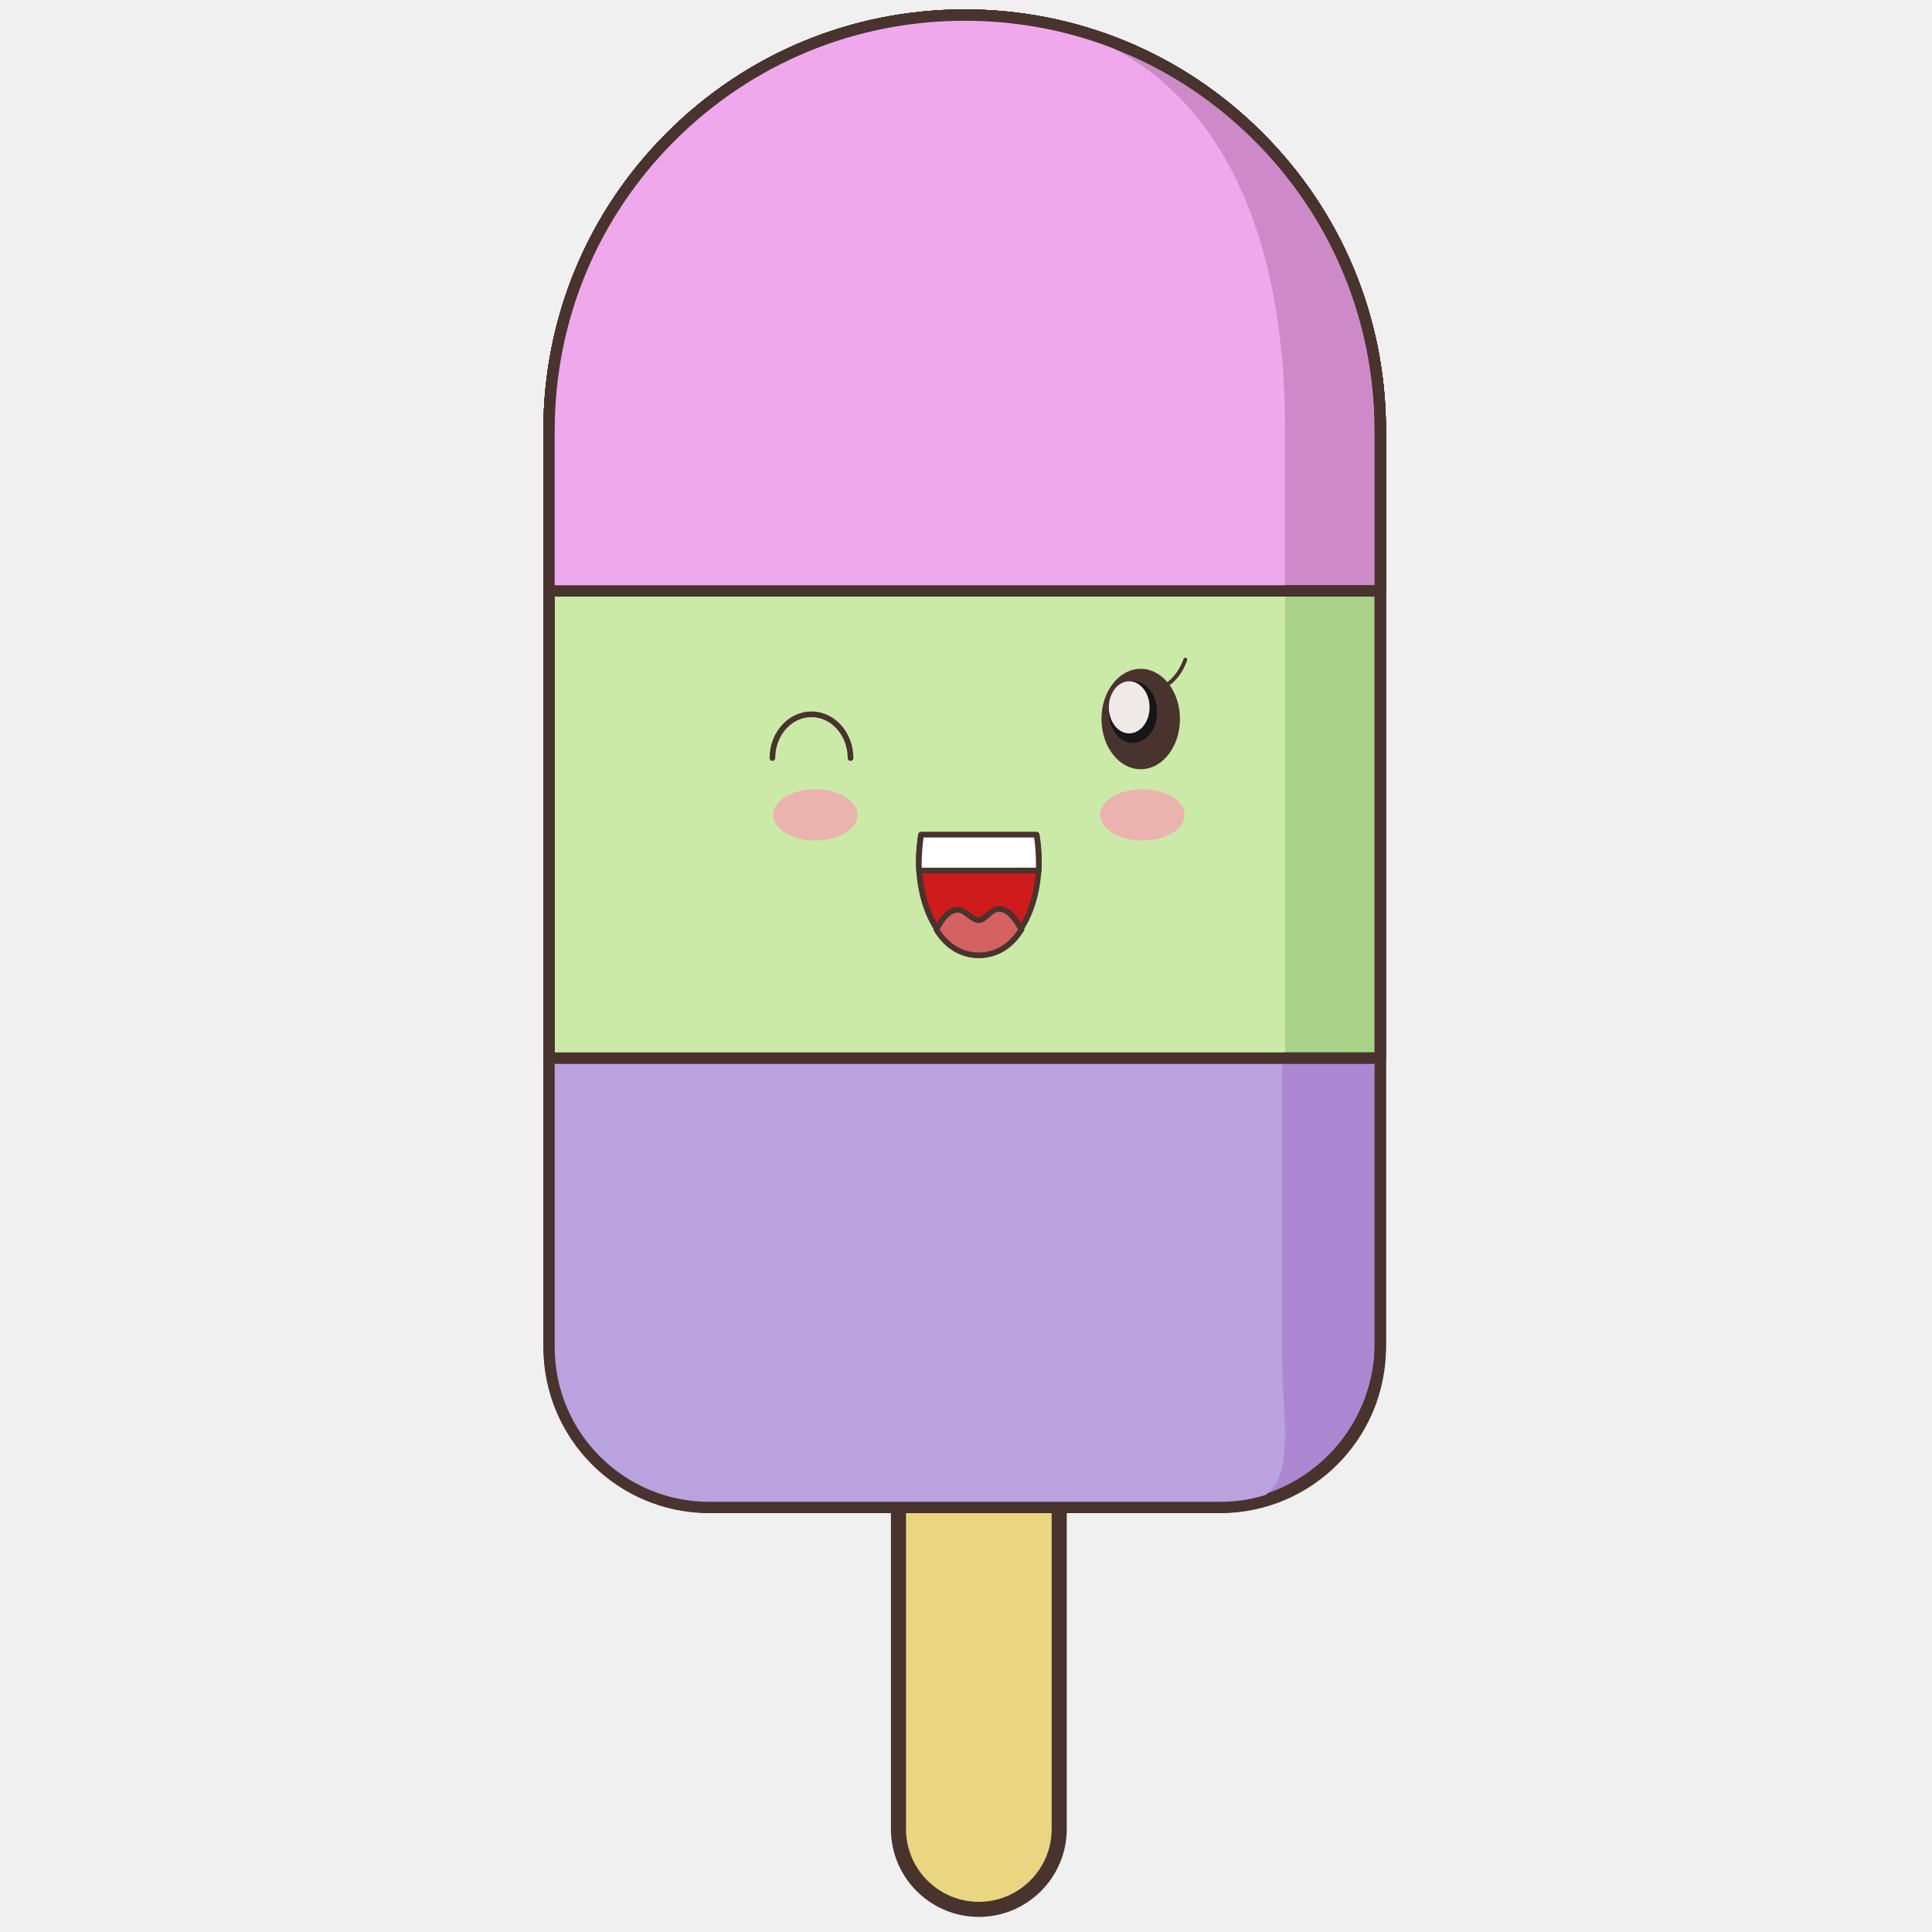
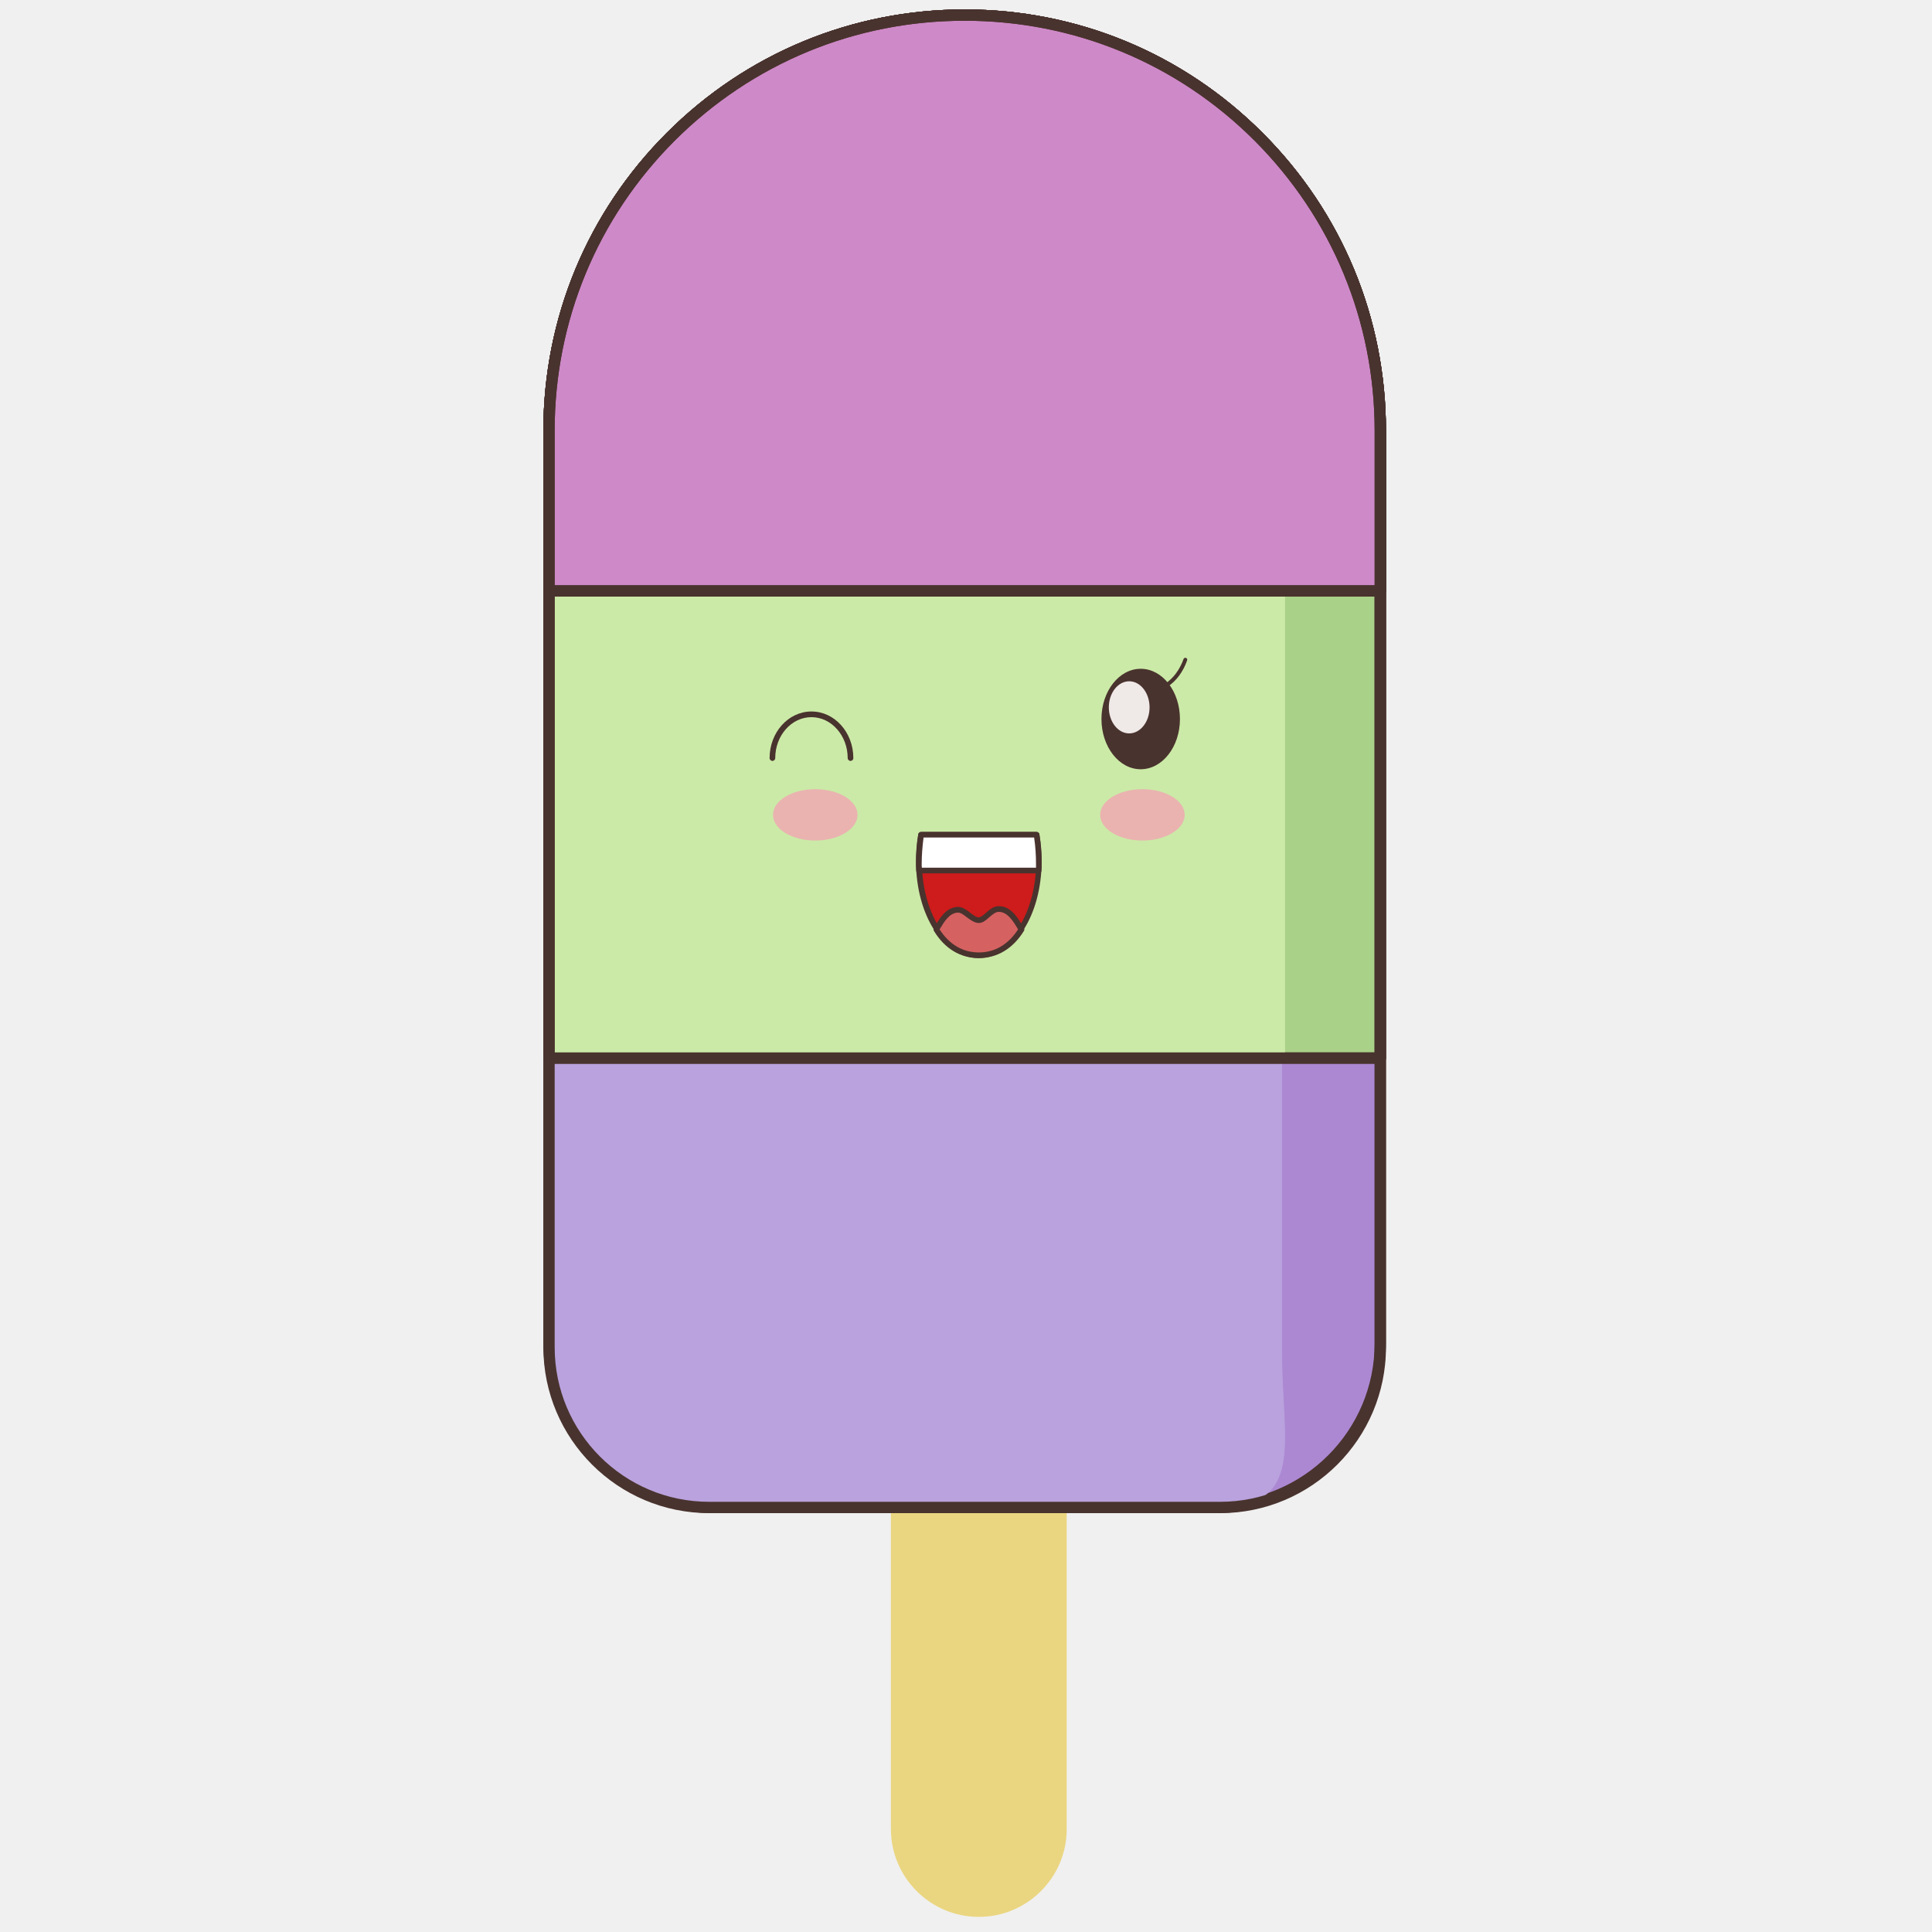
- <svg xmlns="http://www.w3.org/2000/svg" width="800px" height="800px" viewBox="0 0 1024 1024" class="icon" version="1.1">
-   <path d="M518.8 1012c-23.5 0-42.6-19.1-42.6-42.6V748.7c0-17.5 14.1-31.6 31.6-31.6h22c17.5 0 31.6 14.1 31.6 31.6v220.7c0 23.5-19.1 42.6-42.6 42.6z" fill="#EAD681" />
-   <path d="M518.8 1016c-25.7 0-46.6-20.9-46.6-46.6V748.7c0-19.6 16-35.6 35.6-35.6h22c19.6 0 35.6 16 35.6 35.6v220.7c0 25.7-20.9 46.6-46.6 46.6z m-11-294.9c-15.2 0-27.6 12.4-27.6 27.6v220.7c0 21.3 17.3 38.6 38.6 38.6s38.6-17.3 38.6-38.6V748.7c0-15.2-12.4-27.6-27.6-27.6h-22z" fill="#49332E" />
-   <path d="M644.5 799H378.1c-48.1 0-87.1-39-87.1-87.1V228.3C291 106.6 389.7 8 511.3 8 633 8 731.6 106.6 731.6 228.3v483.6c0 48.1-39 87.1-87.1 87.1z" fill="#AC88D3" />
-   <path d="M644.5 802H378.1c-49.7 0-90.1-40.4-90.1-90.1V228.3c0-59.6 23.2-115.7 65.4-157.9S451.7 5 511.3 5 627 28.2 669.2 70.4s65.4 98.2 65.4 157.9v483.6c0 49.7-40.4 90.1-90.1 90.1zM511.3 11c-58 0-112.6 22.6-153.7 63.6-41 41-63.6 95.6-63.6 153.7v483.6c0 46.4 37.7 84.1 84.1 84.1h266.4c46.4 0 84.1-37.7 84.1-84.1V228.3c0-58-22.6-112.6-63.6-153.7-41.1-41-95.6-63.6-153.7-63.6z" fill="#49332E" />
-   <path d="M644.3 799H378.4c-48.2 0-87.3-38.8-87.3-86.7V226.6C291 105.9 389.7 8 511.3 8 633 8 679.5 110.3 679.5 231v485.8c0 47.8 13 82.2-35.2 82.2z" fill="#B9A2DD" />
-   <path d="M731.6 560.8H291V228.3C291 106.6 389.7 8 511.4 8 633 8 731.6 106.6 731.6 228.3v332.5z" fill="#AAD188" />
-   <path d="M731.6 563.8H291c-1.7 0-3-1.3-3-3V228.3c0-59.7 23.2-115.7 65.4-157.9S451.7 5 511.4 5C571 5 627.1 28.2 669.2 70.4s65.4 98.2 65.4 157.9v332.5c0 1.6-1.3 3-3 3z m-437.6-6h434.6V228.3c0-58-22.6-112.6-63.6-153.6C624 33.6 569.4 11 511.4 11c-58.1 0-112.6 22.6-153.7 63.7-41 41.1-63.7 95.6-63.7 153.7v329.4z" fill="#49332E" />
-   <path d="M681.1 560.8H291v-336C291 105.1 388.9 8 509.5 8l85 14.4c45.1 33.9 86.6 44.7 86.6 117.6v420.8z" fill="#CBEAA7" />
-   <path d="M646.7 802H375.9c-48.5 0-87.9-39.4-87.9-87.9V228.3c0-59.6 23.2-115.7 65.4-157.9S451.7 5 511.3 5 627 28.2 669.2 70.4s65.4 98.2 65.4 157.9v485.8c0 48.5-39.4 87.9-87.9 87.9zM511.3 11c-58 0-112.6 22.6-153.7 63.6-41 41-63.6 95.6-63.6 153.7v485.8c0 45.2 36.7 81.9 81.9 81.9h270.8c45.2 0 81.9-36.7 81.9-81.9V228.3c0-58-22.6-112.6-63.6-153.7-41.1-41-95.6-63.6-153.7-63.6z" fill="#49332E" />
-   <path d="M731.6 563.8H291c-1.7 0-3-1.3-3-3V228.3c0-59.6 23.2-115.7 65.4-157.9S451.7 5 511.3 5 627 28.2 669.2 70.4s65.4 98.2 65.4 157.9v332.5c0 1.6-1.3 3-3 3z m-437.6-6h434.6V228.3c0-58-22.6-112.6-63.6-153.7-41-41-95.6-63.6-153.7-63.6-58 0-112.6 22.6-153.7 63.6-41 41-63.6 95.6-63.6 153.7v329.5z" fill="#49332E" />
-   <path d="M731.6 313.2H291v-84.9C291 106.6 389.7 8 511.3 8 633 8 731.6 106.6 731.6 228.3v84.9z" fill="#CE89C8" />
-   <path d="M731.6 316.2H291c-1.7 0-3-1.3-3-3v-84.9c0-59.6 23.2-115.7 65.4-157.9S451.7 5 511.3 5 627 28.2 669.2 70.4s65.4 98.2 65.4 157.9v84.9c0 1.7-1.3 3-3 3z m-437.6-6h434.6v-81.9c0-58-22.6-112.6-63.6-153.7-41-41-95.6-63.6-153.7-63.6-58 0-112.6 22.6-153.7 63.6-41 41-63.6 95.6-63.6 153.7v81.9z" fill="#49332E" />
-   <path d="M681.1 313.2H291v-86.7C291 105.9 389.7 8 511.3 8 633 8 681.1 105.9 681.1 226.6v86.6z" fill="#EFA8EB" />
-   <path d="M731.6 316.2H291c-1.7 0-3-1.3-3-3v-84.9c0-59.6 23.2-115.7 65.4-157.9S451.7 5 511.3 5 627 28.2 669.2 70.4s65.4 98.2 65.4 157.9v84.9c0 1.7-1.3 3-3 3z m-437.6-6h434.6v-81.9c0-58-22.6-112.6-63.6-153.7-41-41-95.6-63.6-153.7-63.6-58 0-112.6 22.6-153.7 63.6-41 41-63.6 95.6-63.6 153.7v81.9z" fill="#49332E" />
-   <path d="M583.8 381.1a20.8 26.6 0 1 0 41.6 0 20.8 26.6 0 1 0-41.6 0Z" fill="#49332E" />
-   <path d="M587.7 377.4a12.8 16.4 0 1 0 25.6 0 12.8 16.4 0 1 0-25.6 0Z" fill="#161616" />
-   <path d="M587.7 374.9a10.8 13.8 0 1 0 21.6 0 10.8 13.8 0 1 0-21.6 0Z" fill="#EFE9E8" />
-   <path d="M612.6 366.6c-0.4 0-0.8-0.3-1-0.7-0.1-0.5 0.2-1.1 0.7-1.2 1.8-0.5 3.5-1.3 5.2-2.3 4.4-2.8 7.8-7.5 9.8-13.1 0.2-0.5 0.7-0.8 1.3-0.6 0.5 0.2 0.8 0.7 0.6 1.3-2.1 6-5.8 11.1-10.6 14.1-1.8 1.2-3.7 2-5.7 2.6-0.2-0.1-0.2-0.1-0.3-0.1zM450.8 403.3c-0.8 0-1.5-0.7-1.5-1.5 0-11.9-8.6-21.7-19.2-21.7s-19.2 9.7-19.2 21.7c0 0.8-0.7 1.5-1.5 1.5s-1.5-0.7-1.5-1.5c0-13.6 9.9-24.7 22.2-24.7s22.2 11.1 22.2 24.7c0 0.9-0.7 1.5-1.5 1.5z" fill="#49332E" />
-   <path d="M409.7 431.9a22.4 13.6 0 1 0 44.8 0 22.4 13.6 0 1 0-44.8 0Z" fill="#EAB3B0" />
-   <path d="M583.1 431.9a22.4 13.6 0 1 0 44.8 0 22.4 13.6 0 1 0-44.8 0Z" fill="#EAB3B0" />
-   <path d="M488.2 442.5c-0.8 4.4-1.2 9-1.2 13.8 0 28.4 14.2 50 31.8 50 17.5 0 31.8-21.5 31.8-50 0-4.8-0.4-9.4-1.2-13.8h-61.2z" fill="#CE1B1B" />
-   <path d="M518.8 507.8c-18.7 0-33.3-22.6-33.3-51.5 0-4.7 0.4-9.5 1.2-14.1 0.1-0.7 0.7-1.2 1.5-1.2h61.2c0.7 0 1.4 0.5 1.5 1.2 0.8 4.6 1.2 9.3 1.2 14.1 0 28.9-14.6 51.5-33.3 51.5zM489.5 444c-0.6 4-0.9 8.2-0.9 12.3 0 27.2 13.3 48.5 30.3 48.5s30.3-21.3 30.3-48.5c0-4.1-0.3-8.3-0.9-12.3h-58.8z" fill="#49332E" />
-   <path d="M550.5 461.4c0-1.1 0.1-2.2 0.1-3.4 0-5.4-0.4-10.6-1.2-15.6h-61.2c-0.8 5-1.2 10.2-1.2 15.6 0 1.1 0 2.2 0.1 3.4h63.4z" fill="#FFFFFF" />
-   <path d="M550.5 462.9h-63.4c-0.8 0-1.5-0.6-1.5-1.5 0-1.1-0.1-2.3-0.1-3.4 0-5.3 0.4-10.6 1.2-15.8 0.1-0.7 0.7-1.3 1.5-1.3h61.2c0.7 0 1.4 0.5 1.5 1.3 0.8 5.2 1.2 10.5 1.2 15.8 0 1.1 0 2.3-0.1 3.4 0 0.9-0.7 1.5-1.5 1.5z m-61.9-3h60.5V458c0-4.7-0.3-9.4-1-14.1h-58.6c-0.6 4.6-1 9.3-1 14.1 0 0.7 0 1.3 0.1 1.9z" fill="#49332E" />
-   <path d="M518.8 487.7c-3.8 0-7.4-5.9-11.6-5.5-5.4 0.5-8.3 5.9-11 10.4 5.8 9.4 13.7 13.7 22.5 13.7s16.8-4.3 22.5-13.7c-2.9-4.8-6.3-10.8-11.9-10.8-4.3 0-7 5.9-10.5 5.9z" fill="#D66161" />
-   <path d="M518.8 507.8c-9.8 0-18.1-5-23.8-14.4-0.3-0.5-0.3-1.1 0-1.5l0.4-0.7c2.7-4.6 5.8-9.9 11.7-10.5 2.8-0.3 5.1 1.5 7.2 3.1 1.6 1.2 3.1 2.4 4.5 2.4 1.1 0 2.3-1.1 3.7-2.3 1.9-1.7 4-3.6 7-3.6 6.4 0 10.1 6.3 13 11.3l0.2 0.3c0.3 0.5 0.3 1.1 0 1.5-5.8 9.4-14.1 14.4-23.9 14.4zM498 492.6c5.2 8 12.3 12.2 20.8 12.2s15.6-4.2 20.8-12.2c-2.6-4.5-5.7-9.3-10.2-9.3-1.8 0-3.3 1.4-5 2.8-1.7 1.5-3.4 3.1-5.6 3.1-2.3 0-4.3-1.5-6.3-3-1.8-1.4-3.5-2.7-5.1-2.5-4.3 0.4-6.9 4.7-9.4 8.9z" fill="#49332E" />
+ <svg xmlns="http://www.w3.org/2000/svg" viewBox="0 0 800 800">
+   <defs>
+     <style>
+       .cls-1 {
+         fill: #ce89c8;
+       }
+ 
+       .cls-2 {
+         fill: #fff;
+       }
+ 
+       .cls-3 {
+         fill: #d66161;
+       }
+ 
+       .cls-4 {
+         fill: #efe9e8;
+       }
+ 
+       .cls-5 {
+         fill: #cbeaa7;
+       }
+ 
+       .cls-6 {
+         fill: #49332e;
+       }
+ 
+       .cls-7 {
+         fill: #ac88d3;
+       }
+ 
+       .cls-8 {
+         fill: #b9a2dd;
+       }
+ 
+       .cls-9 {
+         fill: #eab3b0;
+       }
+ 
+       .cls-10 {
+         fill: #ead681;
+       }
+ 
+       .cls-11 {
+         fill: #ce1b1b;
+       }
+ 
+       .cls-12 {
+         fill: #aad188;
+       }
+     </style>
+   </defs>
+   <g id="stick_9">
+     <path class="cls-10" d="M405.31,790.62c-18.36,0-33.28-14.92-33.28-33.28v-172.42c0-13.67,11.02-24.69,24.69-24.69h17.19c13.67,0,24.69,11.02,24.69,24.69v172.42c0,18.36-14.92,33.28-33.28,33.28Zm0,3.12c-20.08,0-36.41-16.33-36.41-36.41v-172.42c0-15.31,12.5-27.81,27.81-27.81h17.19c15.31,0,27.81,12.5,27.81,27.81v172.42c0,20.08-16.33,36.41-36.41,36.41Zm-8.59-230.39c-11.88,0-21.56,9.69-21.56,21.56v172.42c0,16.64,13.52,30.16,30.16,30.16s30.16-13.52,30.16-30.16v-172.42c0-11.88-9.69-21.56-21.56-21.56h-17.19Z" />
+   </g>
+   <g id="Layer_1" data-name="Layer 1">
+     <path class="cls-7" d="M503.52,624.22h-208.12c-37.58,0-68.05-30.47-68.05-68.05V178.36c0-95.08,77.11-172.11,172.11-172.11s172.11,77.03,172.11,172.11v377.81c0,37.58-30.47,68.05-68.05,68.05Z" />
+     <path class="cls-6" d="M503.52,626.56h-208.12c-38.83,0-70.39-31.56-70.39-70.39V178.36c0-46.56,18.13-90.39,51.09-123.36S352.89,3.91,399.45,3.91s90.39,18.13,123.36,51.09c32.97,32.97,51.09,76.72,51.09,123.36v377.81c0,38.83-31.56,70.39-70.39,70.39h0ZM399.45,8.59c-45.31,0-87.97,17.66-120.08,49.69-32.03,32.03-49.69,74.69-49.69,120.08v377.81c0,36.25,29.45,65.7,65.7,65.7h208.13c36.25,0,65.7-29.45,65.7-65.7V178.36c0-45.31-17.66-87.97-49.69-120.08-32.11-32.03-74.69-49.69-120.08-49.69Z" />
+     <path class="cls-8" d="M503.36,624.22h-207.73c-37.66,0-68.2-30.31-68.2-67.73V177.03c-.08-94.3,77.03-170.78,172.03-170.78s131.41,79.92,131.41,174.22v379.53c0,37.34,10.16,64.22-27.5,64.22Z" />
+     <path class="cls-12" d="M571.56,438.12H227.34V178.36c0-95.08,77.11-172.11,172.19-172.11s172.03,77.03,172.03,172.11V438.12Z" />
+     <path class="cls-6" d="M571.56,440.47H227.34c-1.33,0-2.34-1.02-2.34-2.34V178.36c0-46.64,18.13-90.39,51.09-123.36S352.89,3.91,399.53,3.91s90.39,18.13,123.28,51.09c32.89,32.97,51.09,76.72,51.09,123.36V438.12c0,1.25-1.02,2.34-2.34,2.34h0Zm-341.88-4.69h339.53V178.36c0-45.31-17.66-87.97-49.69-120-32.03-32.11-74.69-49.77-120-49.77s-87.97,17.66-120.08,49.77c-32.03,32.11-49.77,74.69-49.77,120.08V435.78h0Z" />
+     <path class="cls-5" d="M532.11,438.12H227.34V175.62c0-93.52,76.48-169.37,170.7-169.37l66.41,11.25c35.23,26.48,67.66,34.92,67.66,91.88V438.12Z" />
+     <path class="cls-6" d="M505.23,626.56h-211.56c-37.89,0-68.67-30.78-68.67-68.67V178.36c0-46.56,18.13-90.39,51.09-123.36S352.89,3.91,399.45,3.91s90.39,18.13,123.36,51.09c32.97,32.97,51.09,76.72,51.09,123.36v379.53c0,37.89-30.78,68.67-68.67,68.67ZM399.45,8.59c-45.31,0-87.97,17.66-120.08,49.69-32.03,32.03-49.69,74.69-49.69,120.08v379.53c0,35.31,28.67,63.98,63.98,63.98h211.56c35.31,0,63.98-28.67,63.98-63.98V178.36c0-45.31-17.66-87.97-49.69-120.08-32.11-32.03-74.69-49.69-120.08-49.69Z" />
+     <path class="cls-6" d="M571.56,440.47H227.34c-1.33,0-2.34-1.02-2.34-2.34V178.36c0-46.56,18.13-90.39,51.09-123.36S352.89,3.91,399.45,3.91s90.39,18.13,123.36,51.09c32.97,32.97,51.09,76.72,51.09,123.36V438.12c0,1.25-1.02,2.34-2.34,2.34h0Zm-341.88-4.69h339.53V178.36c0-45.31-17.66-87.97-49.69-120.08-32.03-32.03-74.69-49.69-120.08-49.69s-87.97,17.66-120.08,49.69c-32.03,32.03-49.69,74.69-49.69,120.08V435.78Z" />
+     <path class="cls-1" d="M571.56,244.69H227.34v-66.33c0-95.08,77.11-172.11,172.11-172.11s172.11,77.03,172.11,172.11v66.33Z" />
+     <path class="cls-6" d="M571.56,247.03H227.34c-1.33,0-2.34-1.02-2.34-2.34v-66.33c0-46.56,18.13-90.39,51.09-123.36S352.89,3.91,399.45,3.91s90.39,18.13,123.36,51.09c32.97,32.97,51.09,76.72,51.09,123.36v66.33c0,1.33-1.02,2.34-2.34,2.34h0Zm-341.88-4.69h339.53v-63.98c0-45.31-17.66-87.97-49.69-120.08-32.03-32.03-74.69-49.69-120.08-49.69s-87.97,17.66-120.08,49.69c-32.03,32.03-49.69,74.69-49.69,120.08v63.98Z" />
+     <path class="cls-6" d="M571.56,247.03H227.34c-1.33,0-2.34-1.02-2.34-2.34v-66.33c0-46.56,18.13-90.39,51.09-123.36S352.89,3.91,399.45,3.91s90.39,18.13,123.36,51.09c32.97,32.97,51.09,76.72,51.09,123.36v66.33c0,1.33-1.02,2.34-2.34,2.34h0Zm-341.88-4.69h339.53v-63.98c0-45.31-17.66-87.97-49.69-120.08-32.03-32.03-74.69-49.69-120.08-49.69s-87.97,17.66-120.08,49.69c-32.03,32.03-49.69,74.69-49.69,120.08v63.98Z" />
+     <path class="cls-6" d="M456.09,297.73c0,11.48,7.26,20.79,16.23,20.8,8.97,.01,16.26-9.28,16.27-20.76v-.04c0-11.48-7.26-20.79-16.23-20.8-8.97-.01-16.26,9.28-16.27,20.76v.04Z" />
+     <path class="cls-4" d="M459.14,292.89c0,5.95,3.76,10.79,8.42,10.8,4.66,0,8.44-4.81,8.45-10.76v-.03c0-5.95-3.76-10.79-8.42-10.8-4.66,0-8.44,4.81-8.45,10.76v.03Z" />
+     <path class="cls-6" d="M478.59,286.41c-.31,0-.62-.23-.78-.55-.08-.39,.16-.86,.55-.94,1.41-.39,2.73-1.02,4.06-1.8,3.44-2.19,6.09-5.86,7.66-10.23,.16-.39,.55-.62,1.02-.47,.39,.16,.62,.55,.47,1.02-1.64,4.69-4.53,8.67-8.28,11.02-1.41,.94-2.89,1.56-4.45,2.03q-.16-.08-.23-.08h0Zm-126.41,28.67c-.62,0-1.17-.55-1.17-1.17,0-9.3-6.72-16.95-15-16.95s-15,7.58-15,16.95c0,.62-.55,1.17-1.17,1.17s-1.17-.55-1.17-1.17c0-10.63,7.73-19.3,17.34-19.3s17.34,8.67,17.34,19.3c0,.7-.55,1.17-1.17,1.17Z" />
+     <path class="cls-11" d="M381.41,345.7c-.62,3.44-.94,7.03-.94,10.78,0,22.19,11.09,39.06,24.84,39.06s24.84-16.8,24.84-39.06c0-3.75-.31-7.34-.94-10.78h-47.81Z" />
+     <path class="cls-6" d="M405.31,396.72c-14.61,0-26.02-17.66-26.02-40.23,0-3.67,.31-7.42,.94-11.02,.08-.55,.55-.94,1.17-.94h47.81c.55,0,1.09,.39,1.17,.94,.62,3.59,.94,7.27,.94,11.02,0,22.58-11.41,40.23-26.02,40.23h0Zm-22.89-49.84c-.47,3.12-.7,6.41-.7,9.61,0,21.25,10.39,37.89,23.67,37.89s23.67-16.64,23.67-37.89c0-3.2-.23-6.48-.7-9.61h-45.94Z" />
+     <path class="cls-2" d="M430.08,360.47c0-.86,.08-1.72,.08-2.66,0-4.22-.31-8.28-.94-12.19h-47.81c-.62,3.91-.94,7.97-.94,12.19,0,.86,0,1.72,.08,2.66h49.53Z" />
+     <path class="cls-6" d="M430.08,361.64h-49.53c-.62,0-1.17-.47-1.17-1.17,0-.86-.08-1.8-.08-2.66,0-4.14,.31-8.28,.94-12.34,.08-.55,.55-1.02,1.17-1.02h47.81c.55,0,1.09,.39,1.17,1.02,.62,4.06,.94,8.2,.94,12.34,0,.86,0,1.8-.08,2.66,0,.7-.55,1.17-1.17,1.17h0Zm-48.36-2.34h47.27v-1.48c0-3.67-.23-7.34-.78-11.02h-45.78c-.47,3.59-.78,7.27-.78,11.02,0,.55,0,1.02,.08,1.48h0Z" />
+     <path class="cls-3" d="M405.31,381.02c-2.97,0-5.78-4.61-9.06-4.3-4.22,.39-6.48,4.61-8.59,8.12,4.53,7.34,10.7,10.7,17.58,10.7s13.12-3.36,17.58-10.7c-2.27-3.75-4.92-8.44-9.3-8.44-3.36,0-5.47,4.61-8.2,4.61h0Z" />
+     <path class="cls-6" d="M405.31,396.72c-7.66,0-14.14-3.91-18.59-11.25-.23-.39-.23-.86,0-1.17l.31-.55c2.11-3.59,4.53-7.73,9.14-8.2,2.19-.23,3.98,1.17,5.62,2.42,1.25,.94,2.42,1.87,3.52,1.87,.86,0,1.8-.86,2.89-1.8,1.48-1.33,3.12-2.81,5.47-2.81,5,0,7.89,4.92,10.16,8.83l.16,.23c.23,.39,.23,.86,0,1.17-4.53,7.34-11.02,11.25-18.67,11.25h0Zm-16.25-11.87c4.06,6.25,9.61,9.53,16.25,9.53s12.19-3.28,16.25-9.53c-2.03-3.52-4.45-7.27-7.97-7.27-1.41,0-2.58,1.09-3.91,2.19-1.33,1.17-2.66,2.42-4.37,2.42s-3.36-1.17-4.92-2.34c-1.41-1.09-2.73-2.11-3.98-1.95-3.36,.31-5.39,3.67-7.34,6.95Z" />
+   </g>
+   <g id="blush">
+     <path class="cls-9" d="M320.08,337.42c0,5.87,7.82,10.63,17.49,10.63s17.51-4.75,17.51-10.62v-.02c0-5.87-7.82-10.63-17.49-10.63s-17.51,4.75-17.51,10.62v.02Zm135.47,0c0,5.87,7.82,10.63,17.49,10.63s17.51-4.75,17.51-10.62v-.02c0-5.87-7.82-10.63-17.49-10.63s-17.51,4.75-17.51,10.62v.02Z" />
+   </g>
</svg>
